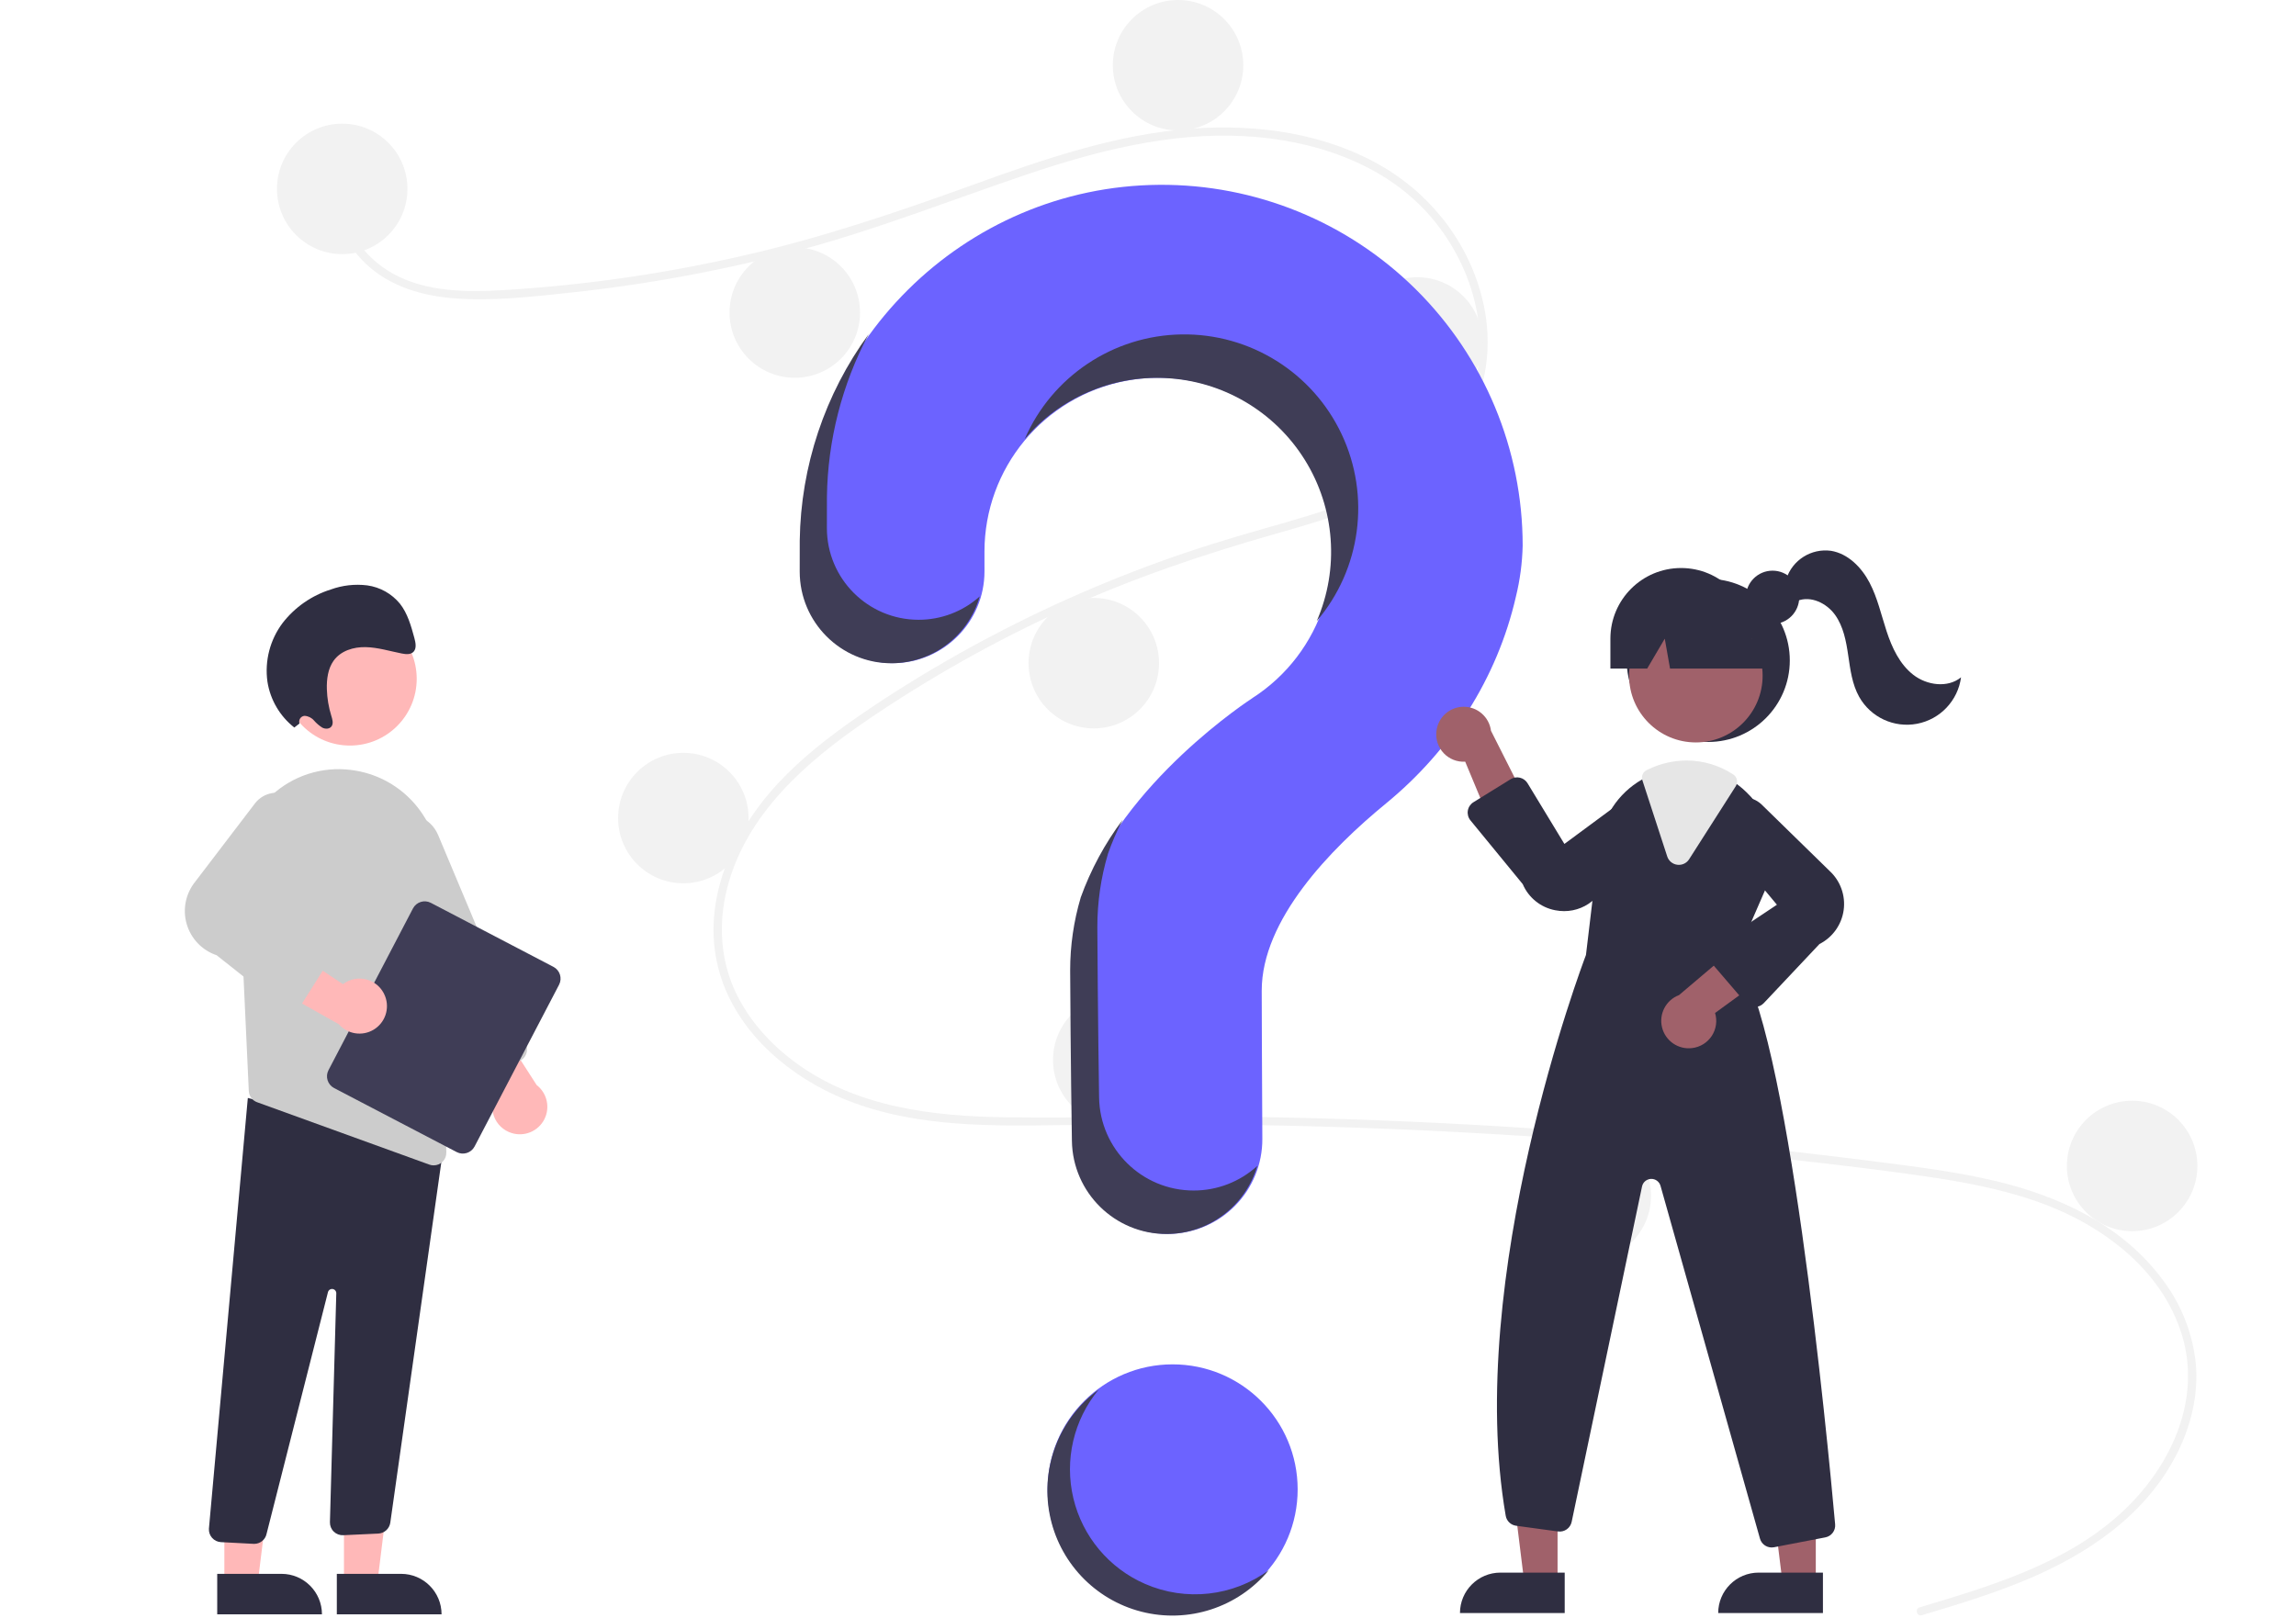
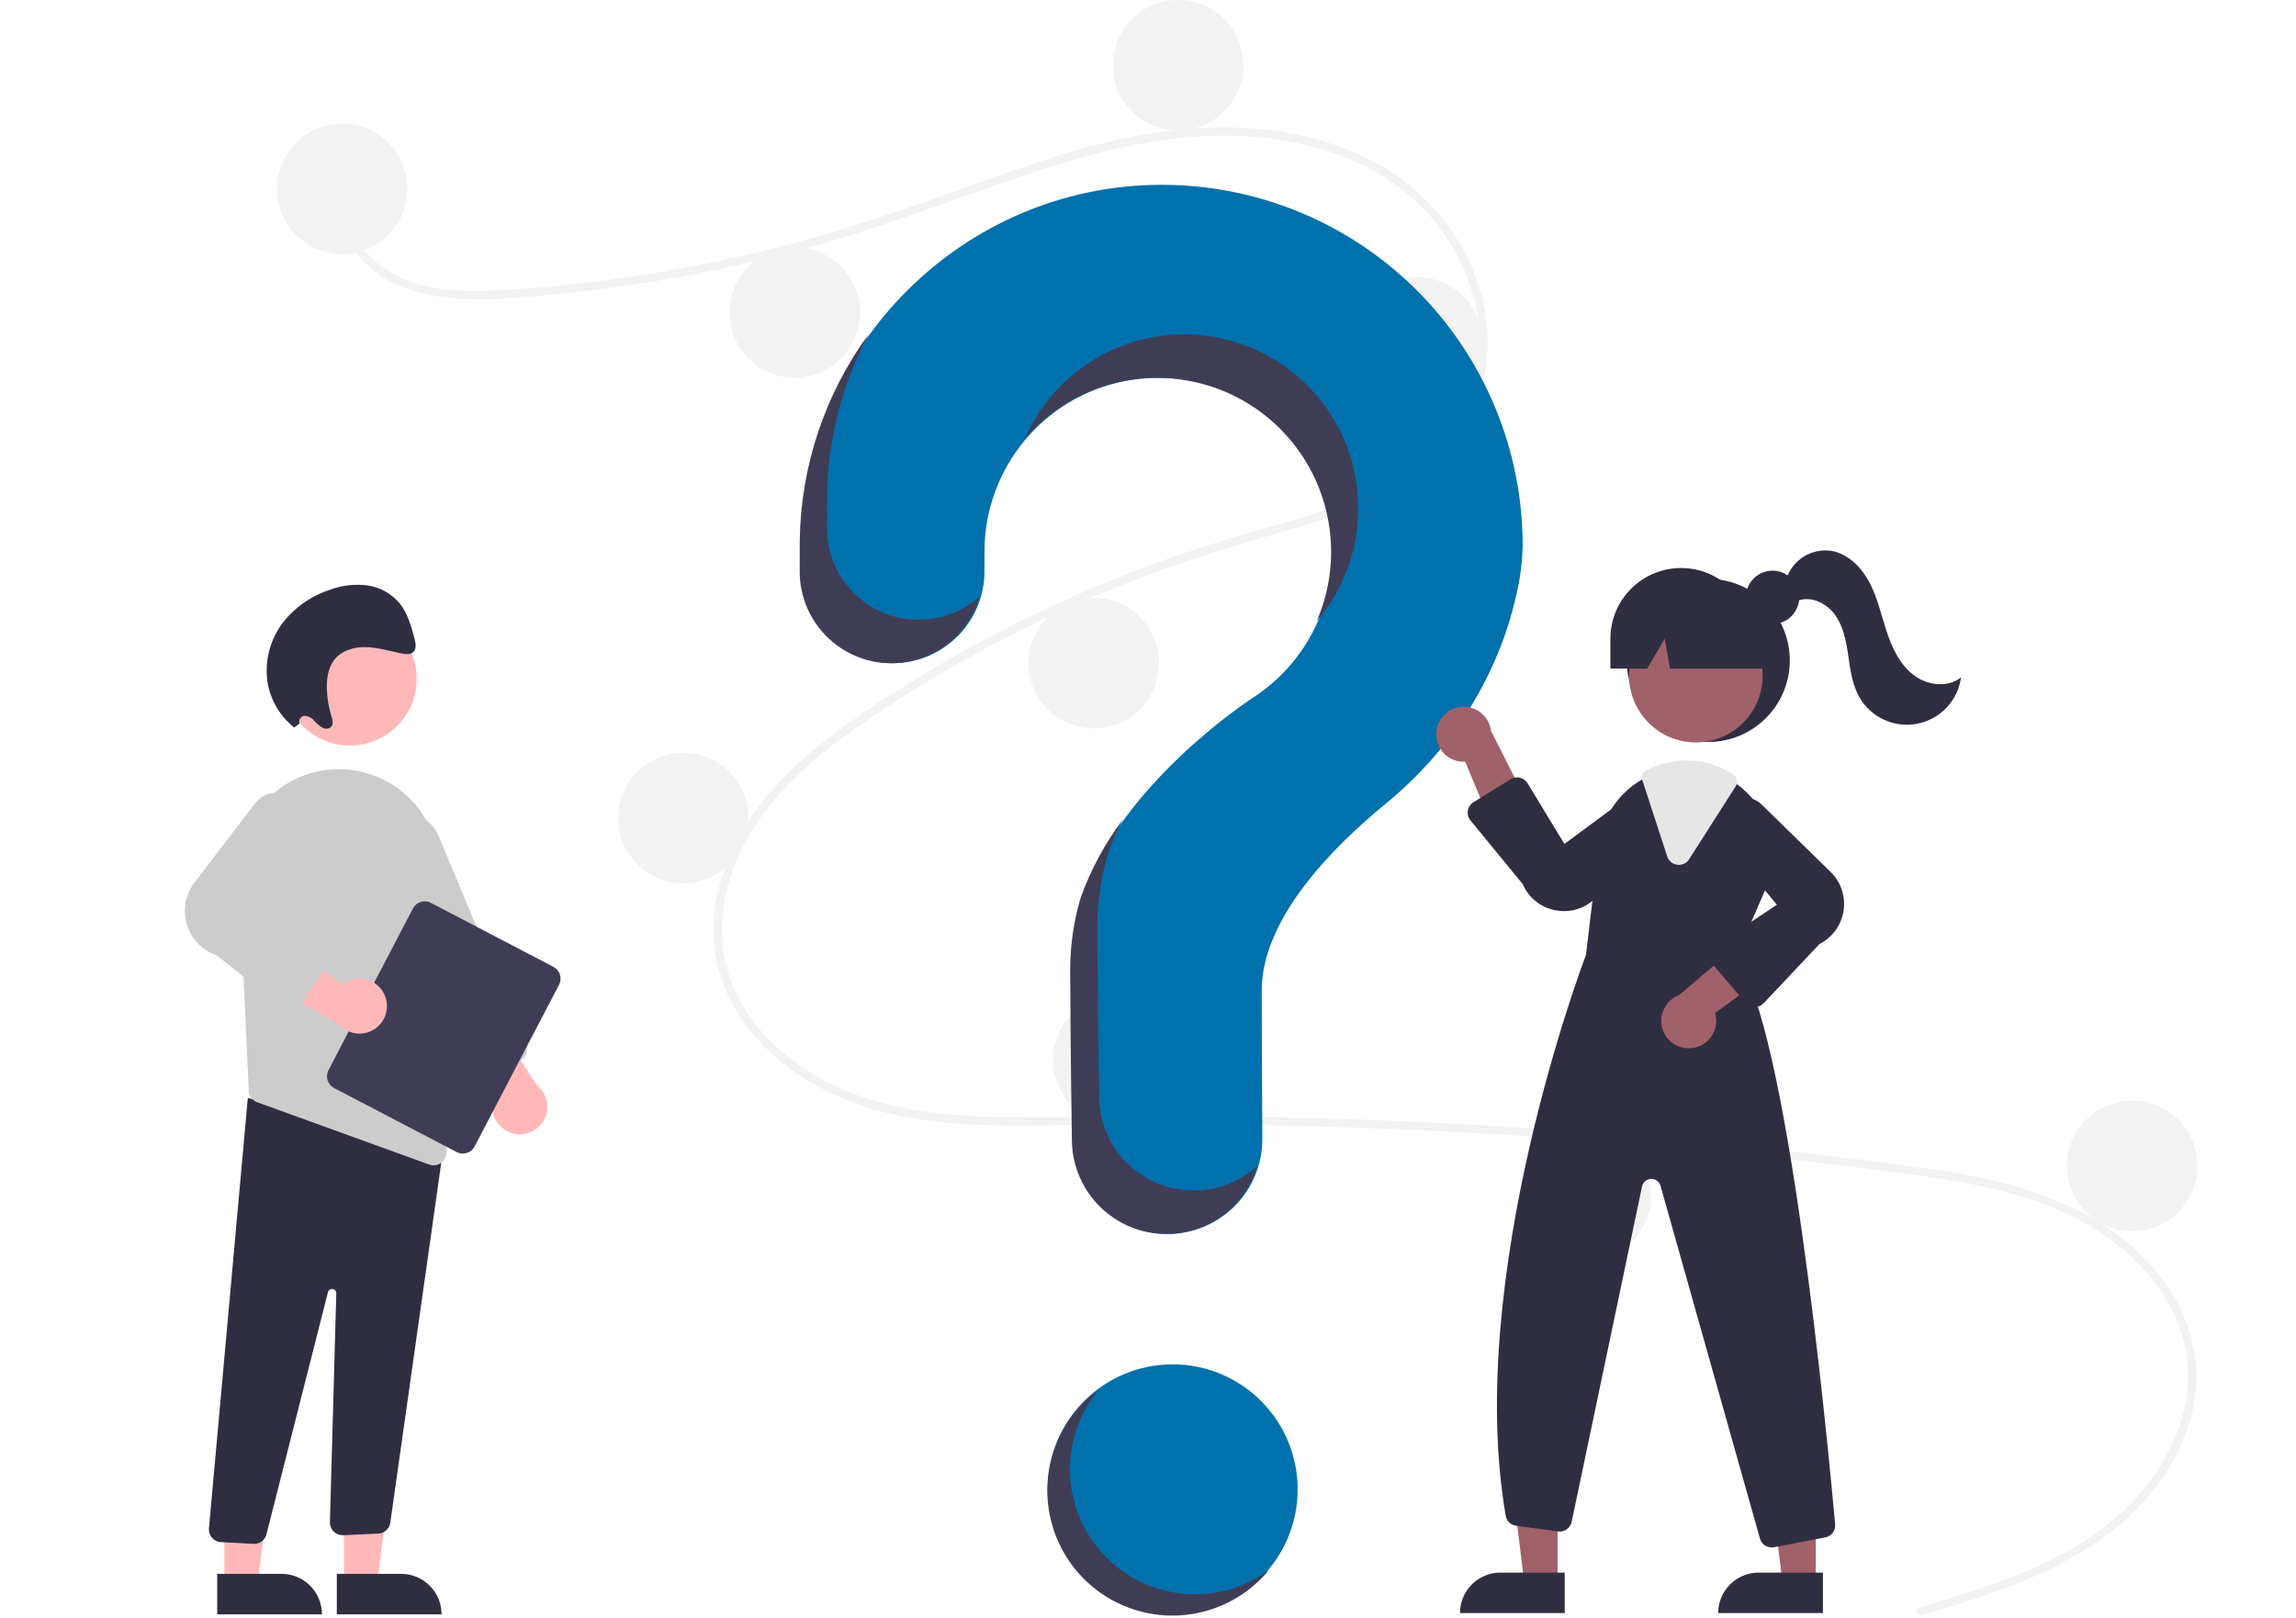
<svg xmlns="http://www.w3.org/2000/svg" viewBox="0 0 844.675 595.262">
-   <circle cx="431.393" cy="548" r="46" fill="#6c63ff">
+   <circle cx="431.393" cy="548" r="46" fill="#0071ad">
    <animateTransform attributeName="transform" attributeType="XML" type="translate" values="0,0; 0,-25; 0,0;" dur="4s" repeatCount="indefinite" />
  </circle>
  <path d="M883.862,743.785c25.735-7.729,53.094-15.788,73.503-34.161,18.238-16.418,30.55-41.489,22.995-66.112-7.54-24.572-30.124-40.956-53.442-49.105-13.225-4.622-27.061-7.186-40.891-9.2-15.035-2.19-30.136-3.984-45.23-5.71q-91.677-10.486-184.044-12.811c-30.385-.765-60.764-.747-91.152-.306-27.139.394-55.722.384-80.899-11.151-19.578-8.97-37.348-25.289-42.803-46.734-6.297-24.755,5.318-49.964,21.98-67.892,8.783-9.45,19.047-17.404,29.636-24.717,11.487-7.934,23.375-15.306,35.521-22.188a494.634,494.634,0,0,1,74.767-34.468c12.746-4.634,25.68-8.633,38.728-12.321,11.017-3.115,22.068-6.234,32.716-10.477,20.583-8.204,40.161-22.1,45.395-44.881,4.96-21.591-3.403-45.031-18.065-61.071-16.963-18.557-42.539-26.692-67.06-28.008-27.528-1.478-54.422,5.412-80.297,14.156-27.597,9.326-54.599,20.049-82.778,27.603a556.958,556.958,0,0,1-85.196,15.837c-14.082,1.5-28.59,3.193-42.756,2.045-11.872-.962-23.684-4.454-32.434-12.88-7.503-7.225-11.972-17.154-10.435-27.632.279-1.903,3.17-1.094,2.893.798-1.87,12.755,6.8,24.509,17.484,30.529,12.348,6.958,27.374,6.968,41.122,6.172a537.825,537.825,0,0,0,88.515-12.796c28.593-6.531,56.164-15.866,83.704-25.839,26.156-9.472,52.897-18.716,80.84-20.767,24.246-1.78,49.752,1.752,70.874,14.423,18.564,11.136,32.215,29.707,36.565,51.018,4.25,20.825-1.636,41.785-17.4,56.317-16.321,15.046-38.701,21.479-59.557,27.404-26.452,7.514-52.337,16.298-77.392,27.703a485.824,485.824,0,0,0-72.8,40.928c-22.246,15.202-44.201,34.331-51.237,61.451-3.277,12.633-2.672,26.032,2.812,37.965,4.876,10.61,12.907,19.535,22.262,26.419,22.321,16.424,50.453,19.797,77.414,20.132,30.281.377,60.564-.645,90.855-.148q92.599,1.52,184.819,11.273,23.108,2.446,46.158,5.407c13.822,1.776,27.69,3.541,41.278,6.695,24.162,5.608,47.674,16.392,62.692,36.878a61.319,61.319,0,0,1,11.947,30.446c1.051,11.524-1.77,23.069-6.98,33.321-11.532,22.69-33.134,37.123-56.073,46.605-12.287,5.079-25.032,8.926-37.752,12.746-1.853.557-2.645-2.338-.798-2.893Z" transform="translate(-177.6623 -152.3692)" fill="#f2f2f2" />
  <circle cx="125.893" cy="69.5" r="24" fill="#f2f2f2" />
  <circle cx="292.393" cy="115" r="24" fill="#f2f2f2" />
  <circle cx="433.393" cy="24" r="24" fill="#f2f2f2" />
  <circle cx="521.393" cy="126" r="24" fill="#f2f2f2" />
  <circle cx="402.393" cy="244" r="24" fill="#f2f2f2" />
  <circle cx="251.393" cy="301" r="24" fill="#f2f2f2" />
  <circle cx="411.393" cy="390" r="24" fill="#f2f2f2" />
  <circle cx="583.393" cy="440" r="24" fill="#f2f2f2" />
  <circle cx="784.393" cy="429" r="24" fill="#f2f2f2" />
-   <path d="M604.128,220.373c-71.892.508-130.756,58.93-131.777,130.816-.009.664-.014,5.33-.013,11.434a33.748,33.748,0,0,0,33.744,33.746h0a33.769,33.769,0,0,0,33.761-33.798c-.003-4.152-.006-7.026-.006-7.202a64,64,0,1,1,98.52,53.879l.012.014s-48.028,30.92-62.671,73.335l.012.003a94.004,94.004,0,0,0-3.874,26.768c0,3.725.219,36.321.643,62.778a34.786,34.786,0,0,0,34.79,34.222h0a34.796,34.796,0,0,0,34.794-35.011c-.147-24.229-.227-52.442-.227-54.489,0-26.045,25.125-51.995,45.764-68.917,23.766-19.487,40.868-46.043,47.737-75.999a86.762,86.762,0,0,0,2.499-18.834A132.75,132.75,0,0,0,604.128,220.373Z" transform="translate(-177.6623 -152.3692)" fill="#6c63ff" />
+   <path d="M604.128,220.373c-71.892.508-130.756,58.93-131.777,130.816-.009.664-.014,5.33-.013,11.434a33.748,33.748,0,0,0,33.744,33.746h0a33.769,33.769,0,0,0,33.761-33.798c-.003-4.152-.006-7.026-.006-7.202a64,64,0,1,1,98.52,53.879l.012.014s-48.028,30.92-62.671,73.335l.012.003a94.004,94.004,0,0,0-3.874,26.768c0,3.725.219,36.321.643,62.778a34.786,34.786,0,0,0,34.79,34.222h0a34.796,34.796,0,0,0,34.794-35.011c-.147-24.229-.227-52.442-.227-54.489,0-26.045,25.125-51.995,45.764-68.917,23.766-19.487,40.868-46.043,47.737-75.999a86.762,86.762,0,0,0,2.499-18.834A132.75,132.75,0,0,0,604.128,220.373Z" transform="translate(-177.6623 -152.3692)" fill="#0071ad" />
  <circle cx="628.449" cy="242.996" r="30" fill="#2f2e41" />
  <polygon points="573.012 582.129 560.753 582.129 554.92 534.841 573.015 534.841 573.012 582.129" fill="#a0616a" />
  <path d="M551.996,578.626h23.644a0,0,0,0,1,0,0v14.887a0,0,0,0,1,0,0H537.109a0,0,0,0,1,0,0v0A14.887,14.887,0,0,1,551.996,578.626Z" fill="#2f2e41" />
  <polygon points="668.012 582.129 655.753 582.129 649.92 534.841 668.015 534.841 668.012 582.129" fill="#a0616a" />
  <path d="M646.996,578.626h23.644a0,0,0,0,1,0,0v14.887a0,0,0,0,1,0,0H632.109a0,0,0,0,1,0,0v0A14.887,14.887,0,0,1,646.996,578.626Z" fill="#2f2e41" />
  <circle cx="623.89" cy="248.61" r="24.561" fill="#a0616a" />
  <path d="M816.191,504.775l10.99-25.25a31.383,31.383,0,0,0-6.95-35.6,31.873,31.873,0,0,0-3.07-2.67,30.935,30.935,0,0,0-18.99-6.57,32.179,32.179,0,0,0-13.4,2.98c-.36.16-.71.33-1.07.5-.69.33-1.37.69-2.03,1.06a31.678,31.678,0,0,0-15.7,23.88l-4.85,40.64c-1.22,3.19-44.74,118.39-29.52,206.34a4.467,4.467,0,0,0,3.82,3.67l15.43,2.1a4.497,4.497,0,0,0,5.01-3.53l25.89-123.41a3.503,3.503,0,0,1,6.8-.23l36.58,129.78a4.471,4.471,0,0,0,4.31,3.28,5.122,5.122,0,0,0,.87-.08l18.85-3.63a4.471,4.471,0,0,0,3.63-4.81C850.021,682.335,835.301,527.605,816.191,504.775Z" transform="translate(-177.6623 -152.3692)" fill="#2f2e41" />
  <path d="M706.102,421.419A10.056,10.056,0,0,0,716.696,432.623l13.729,32.992,10.385-15.394-14.629-28.97a10.11,10.11,0,0,0-20.079.169Z" transform="translate(-177.6623 -152.3692)" fill="#a0616a" />
  <path d="M800.19,537.996a10.056,10.056,0,0,0,8.427-12.913l28.885-21.038-17.39-6.512-24.764,20.977a10.11,10.11,0,0,0,4.842,19.487Z" transform="translate(-177.6623 -152.3692)" fill="#a0616a" />
  <path d="M753.102,487.61a17.057,17.057,0,0,1-3.298-.325,16.305,16.305,0,0,1-11.948-9.616l-19.234-23.453a4.501,4.501,0,0,1,1.111-6.681l13.684-8.471a4.5,4.5,0,0,1,6.215,1.49l13.556,22.334L779.15,443.702A9.721,9.721,0,0,1,790.46,459.264l-25.912,23.637A16.253,16.253,0,0,1,753.102,487.61Z" transform="translate(-177.6623 -152.3692)" fill="#2f2e41" />
  <path d="M823.252,522.883c-.035,0-.071,0-.106-.001a4.508,4.508,0,0,1-3.311-1.57l-12.166-14.193a4.5,4.5,0,0,1,.92-6.673l22.781-15.188-20.638-24.812a9.721,9.721,0,0,1,14.887-12.183l25.084,24.513a16.525,16.525,0,0,1-3.675,26.94l-20.501,21.754A4.507,4.507,0,0,1,823.252,522.883Z" transform="translate(-177.6623 -152.3692)" fill="#2f2e41" />
  <path d="M795.307,470.584a4.632,4.632,0,0,1-.584-.037,4.461,4.461,0,0,1-3.71-3.069l-9.142-28.029a3.083,3.083,0,0,1,1.594-3.725l.297-.14c.269-.128.535-.254.807-.375a32.574,32.574,0,0,1,13.603-3.023,31.327,31.327,0,0,1,17.161,5.157,3.13,3.13,0,0,1,.901,4.294L799.084,468.504A4.455,4.455,0,0,1,795.307,470.584Z" transform="translate(-177.6623 -152.3692)" fill="#e6e6e6" />
  <circle cx="652.101" cy="219.786" r="9.817" fill="#2f2e41" />
  <path d="M796.111,361.365h0a26,26,0,0,0-26,26v11h13.529l6.471-11,1.941,11h41.059l-11-11A26,26,0,0,0,796.111,361.365Z" transform="translate(-177.6623 -152.3692)" fill="#2f2e41" />
  <path d="M834.809,365.431a15.15,15.15,0,0,1,16.481-10.396c6.256,1.046,11.202,6.075,14.149,11.691s4.308,11.903,6.289,17.928,4.791,12.084,9.793,15.984,12.677,4.958,17.59.946a20.118,20.118,0,0,1-37.477,7.181c-2.592-4.612-3.261-10.017-4.03-15.251s-1.767-10.65-4.862-14.94-8.888-7.093-13.804-5.139Z" transform="translate(-177.6623 -152.3692)" fill="#2f2e41" />
  <path d="M515.609,380.408h0a33.748,33.748,0,0,1-33.744-33.746c-0-6.104.004-10.771.013-11.434a131.507,131.507,0,0,1,15.359-59.909,131.803,131.803,0,0,0-25.359,75.909c-.009.664-.014,5.33-.013,11.434a33.748,33.748,0,0,0,33.744,33.746h0A33.773,33.773,0,0,0,538.097,371.817,33.622,33.622,0,0,1,515.609,380.408Z" transform="translate(-177.6623 -152.3692)" fill="#3f3d56" />
  <path d="M606.415,291.478a64.004,64.004,0,0,1,55.659,89.413,63.997,63.997,0,1,0-107.426-66.985A63.871,63.871,0,0,1,606.415,291.478Z" transform="translate(-177.6623 -152.3692)" fill="#3f3d56" />
  <path d="M616.797,590.408h0a34.787,34.787,0,0,1-34.79-34.222c-.423-26.456-.643-59.052-.643-62.778a94.004,94.004,0,0,1,3.874-26.768l-.012-.003a95.069,95.069,0,0,1,5.494-12.701,110.047,110.047,0,0,0-15.494,28.701l.012.003a94.004,94.004,0,0,0-3.874,26.768c0,3.725.219,36.321.643,62.778a34.787,34.787,0,0,0,34.79,34.222h0a34.803,34.803,0,0,0,33.402-25.048A34.66,34.66,0,0,1,616.797,590.408Z" transform="translate(-177.6623 -152.3692)" fill="#3f3d56" />
  <polygon points="126.541 582.585 138.8 582.584 144.633 535.296 126.538 535.297 126.541 582.585" fill="#ffb8b8" />
  <path d="M301.576,731.451H340.107a0,0,0,0,1,0,0v14.887a0,0,0,0,1,0,0H316.463A14.887,14.887,0,0,1,301.576,731.451v0A0,0,0,0,1,301.576,731.451Z" transform="translate(464.0541 1325.404) rotate(179.9974)" fill="#2f2e41" />
  <polygon points="82.541 582.585 94.8 582.584 100.633 535.296 82.538 535.297 82.541 582.585" fill="#ffb8b8" />
  <path d="M257.576,731.451H296.107a0,0,0,0,1,0,0v14.887a0,0,0,0,1,0,0H272.463A14.887,14.887,0,0,1,257.576,731.451v0A0,0,0,0,1,257.576,731.451Z" transform="translate(376.0541 1325.406) rotate(179.9974)" fill="#2f2e41" />
  <path d="M270.917,720.411l-11.975-.63a4.673,4.673,0,0,1-4.419-4.967l14.313-158.466,65.911,17.786,6.35-1.732L321.239,712.686a4.696,4.696,0,0,1-4.358,3.945l-12.909.601a4.674,4.674,0,0,1-4.931-4.796l2.339-84.196a1.558,1.558,0,0,0-3.083-.36L275.739,716.692a4.646,4.646,0,0,1-4.569,3.725C271.086,720.418,271.002,720.416,270.917,720.411Z" transform="translate(-177.6623 -152.3692)" fill="#2f2e41" />
  <circle cx="128.742" cy="249.759" r="24.561" fill="#ffb8b8" />
  <path d="M265.512,474.287l2.701,58.267.976,21.199a4.642,4.642,0,0,0,3.074,4.175l63.336,22.943a4.477,4.477,0,0,0,1.6.28,4.644,4.644,0,0,0,4.664-4.788L339.266,471.597A36.93,36.93,0,0,0,308.522,435.92c-.613-.093-1.236-.187-1.859-.27a36.249,36.249,0,0,0-29.165,9.441,37.236,37.236,0,0,0-11.986,29.196Z" transform="translate(-177.6623 -152.3692)" fill="#ccc" />
  <path d="M365.855,569.245a10.064,10.064,0,0,1-5.369-15.227l-21.478-28.56,18.534-1.147,17.554,27.297a10.111,10.111,0,0,1-9.242,17.637Z" transform="translate(-177.6623 -152.3692)" fill="#ffb8b8" />
  <path d="M350.753,548.85a4.644,4.644,0,0,1-2.541-2.518L315.854,469.237a12.463,12.463,0,1,1,22.984-9.647l32.358,77.095a4.679,4.679,0,0,1-2.5,6.118l-14.365,6.029a4.642,4.642,0,0,1-3.577.017Z" transform="translate(-177.6623 -152.3692)" fill="#ccc" />
  <path d="M298.508,546.131,329.587,486.622a4.878,4.878,0,0,1,6.575-2.063l45.112,23.56a4.878,4.878,0,0,1,2.063,6.575l-31.079,59.509a4.878,4.878,0,0,1-6.575,2.063L300.571,552.706A4.878,4.878,0,0,1,298.508,546.131Z" transform="translate(-177.6623 -152.3692)" fill="#3f3d56" />
  <path d="M319.351,518.943a10.064,10.064,0,0,0-15.517-4.46l-29.778-19.754-.051,18.57L302.29,529.21a10.111,10.111,0,0,0,17.06-10.267Z" transform="translate(-177.6623 -152.3692)" fill="#ffb8b8" />
  <path d="M281.701,523.119l-24.337-19.278a17.163,17.163,0,0,1-7.823-27.135l22.097-28.96a10.096,10.096,0,0,1,17.13,10.284l-17.484,28.6,25.694,12.187a4.674,4.674,0,0,1,1.948,6.72l-10.372,16.414a4.682,4.682,0,0,1-3.167,2.111c-.026.004-.051.008-.077.012A4.696,4.696,0,0,1,281.701,523.119Z" transform="translate(-177.6623 -152.3692)" fill="#ccc" />
  <path d="M287.845,418.574a2.135,2.135,0,0,1,1.856-2.819,4.93,4.93,0,0,1,3.476,1.715,13.833,13.833,0,0,0,3.071,2.637c1.188.599,2.8.514,3.477-.628.636-1.072.2-2.508-.185-3.753a36.907,36.907,0,0,1-1.63-9.77c-.111-3.7.411-7.562,2.46-10.448,2.644-3.725,7.371-5.139,11.845-5.036s8.875,1.484,13.307,2.357c1.53.301,3.328.456,4.352-.73,1.088-1.261.688-3.301.226-5.004-1.201-4.417-2.475-8.985-5.265-12.552a18.898,18.898,0,0,0-12.061-6.79,28.938,28.938,0,0,0-13.462,1.528,36.096,36.096,0,0,0-17.683,12.319,29.236,29.236,0,0,0-5.578,21.6,26.667,26.667,0,0,0,9.886,16.855Z" transform="translate(-177.6623 -152.3692)" fill="#2f2e41" />
  <path d="M598.92,735.149a45.994,45.994,0,0,1-17.07-71.489,45.997,45.997,0,1,0,62.569,66.464A45.969,45.969,0,0,1,598.92,735.149Z" transform="translate(-177.6623 -152.3692)" fill="#3f3d56">
    <animateTransform attributeName="transform" attributeType="XML" type="translate" values="-177.662,-152.369; -177.662,-177.369; -177.662,-152.369;" dur="4s" repeatCount="indefinite" />
  </path>
</svg>
